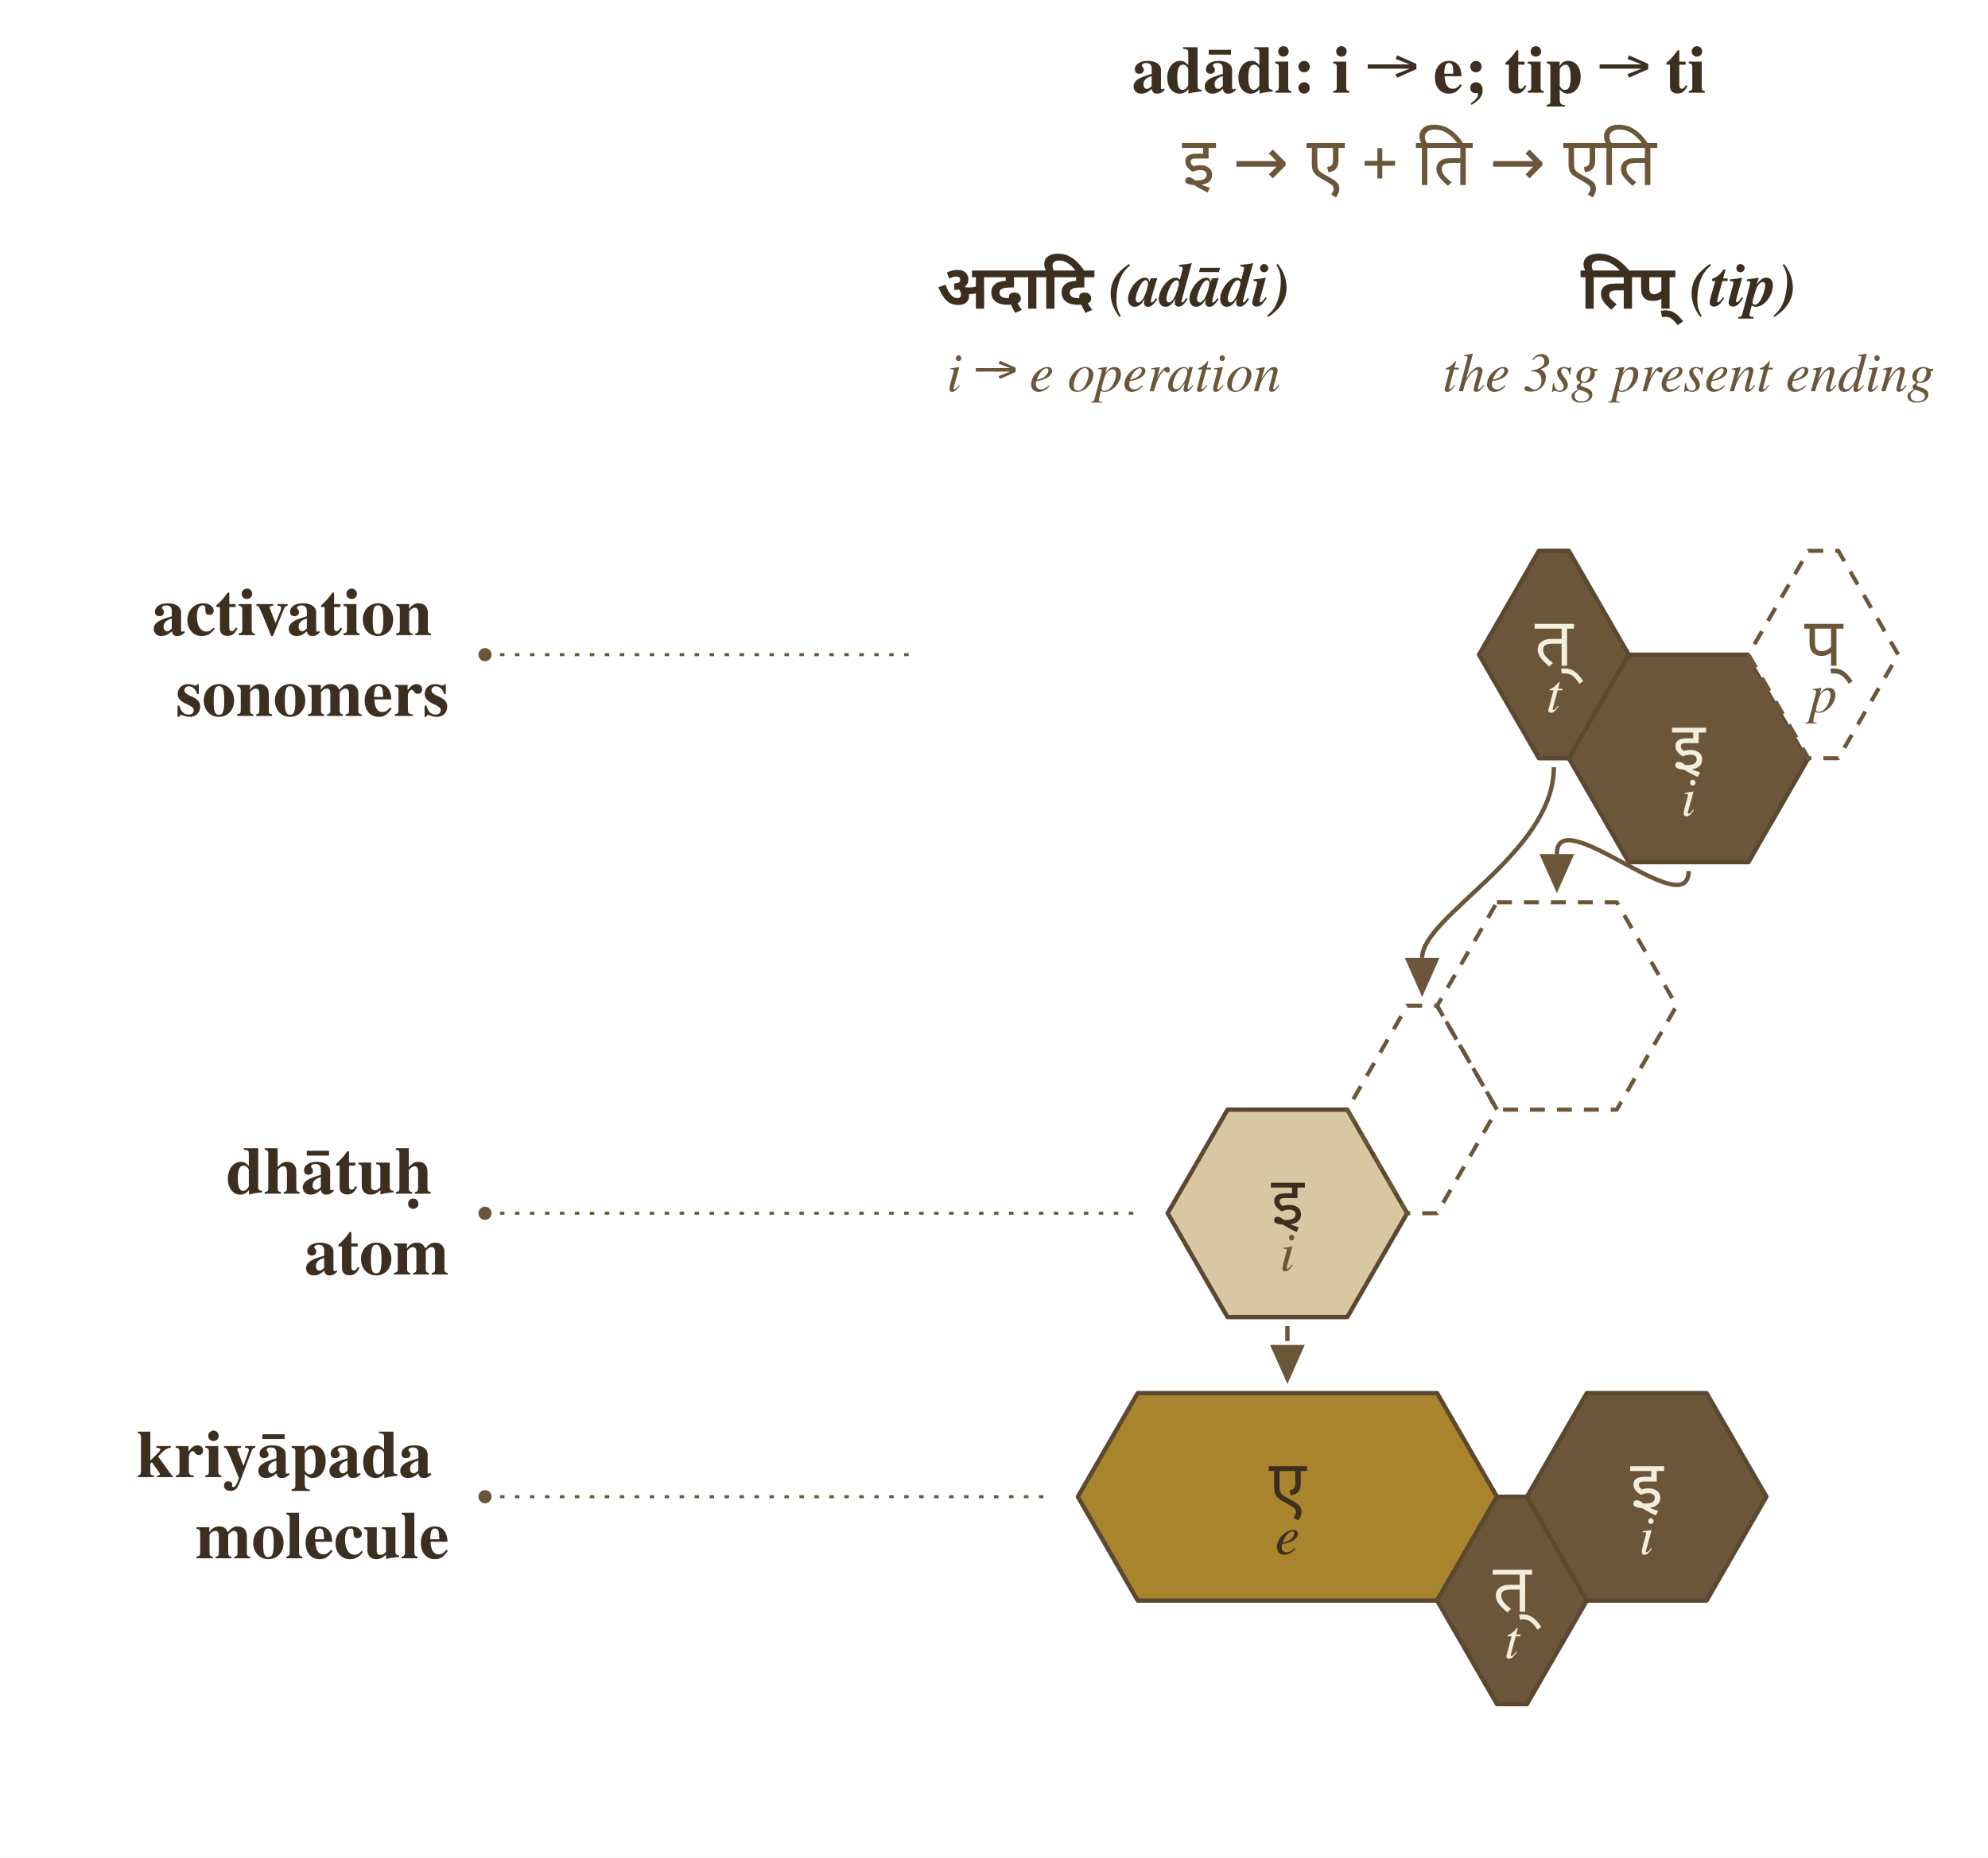
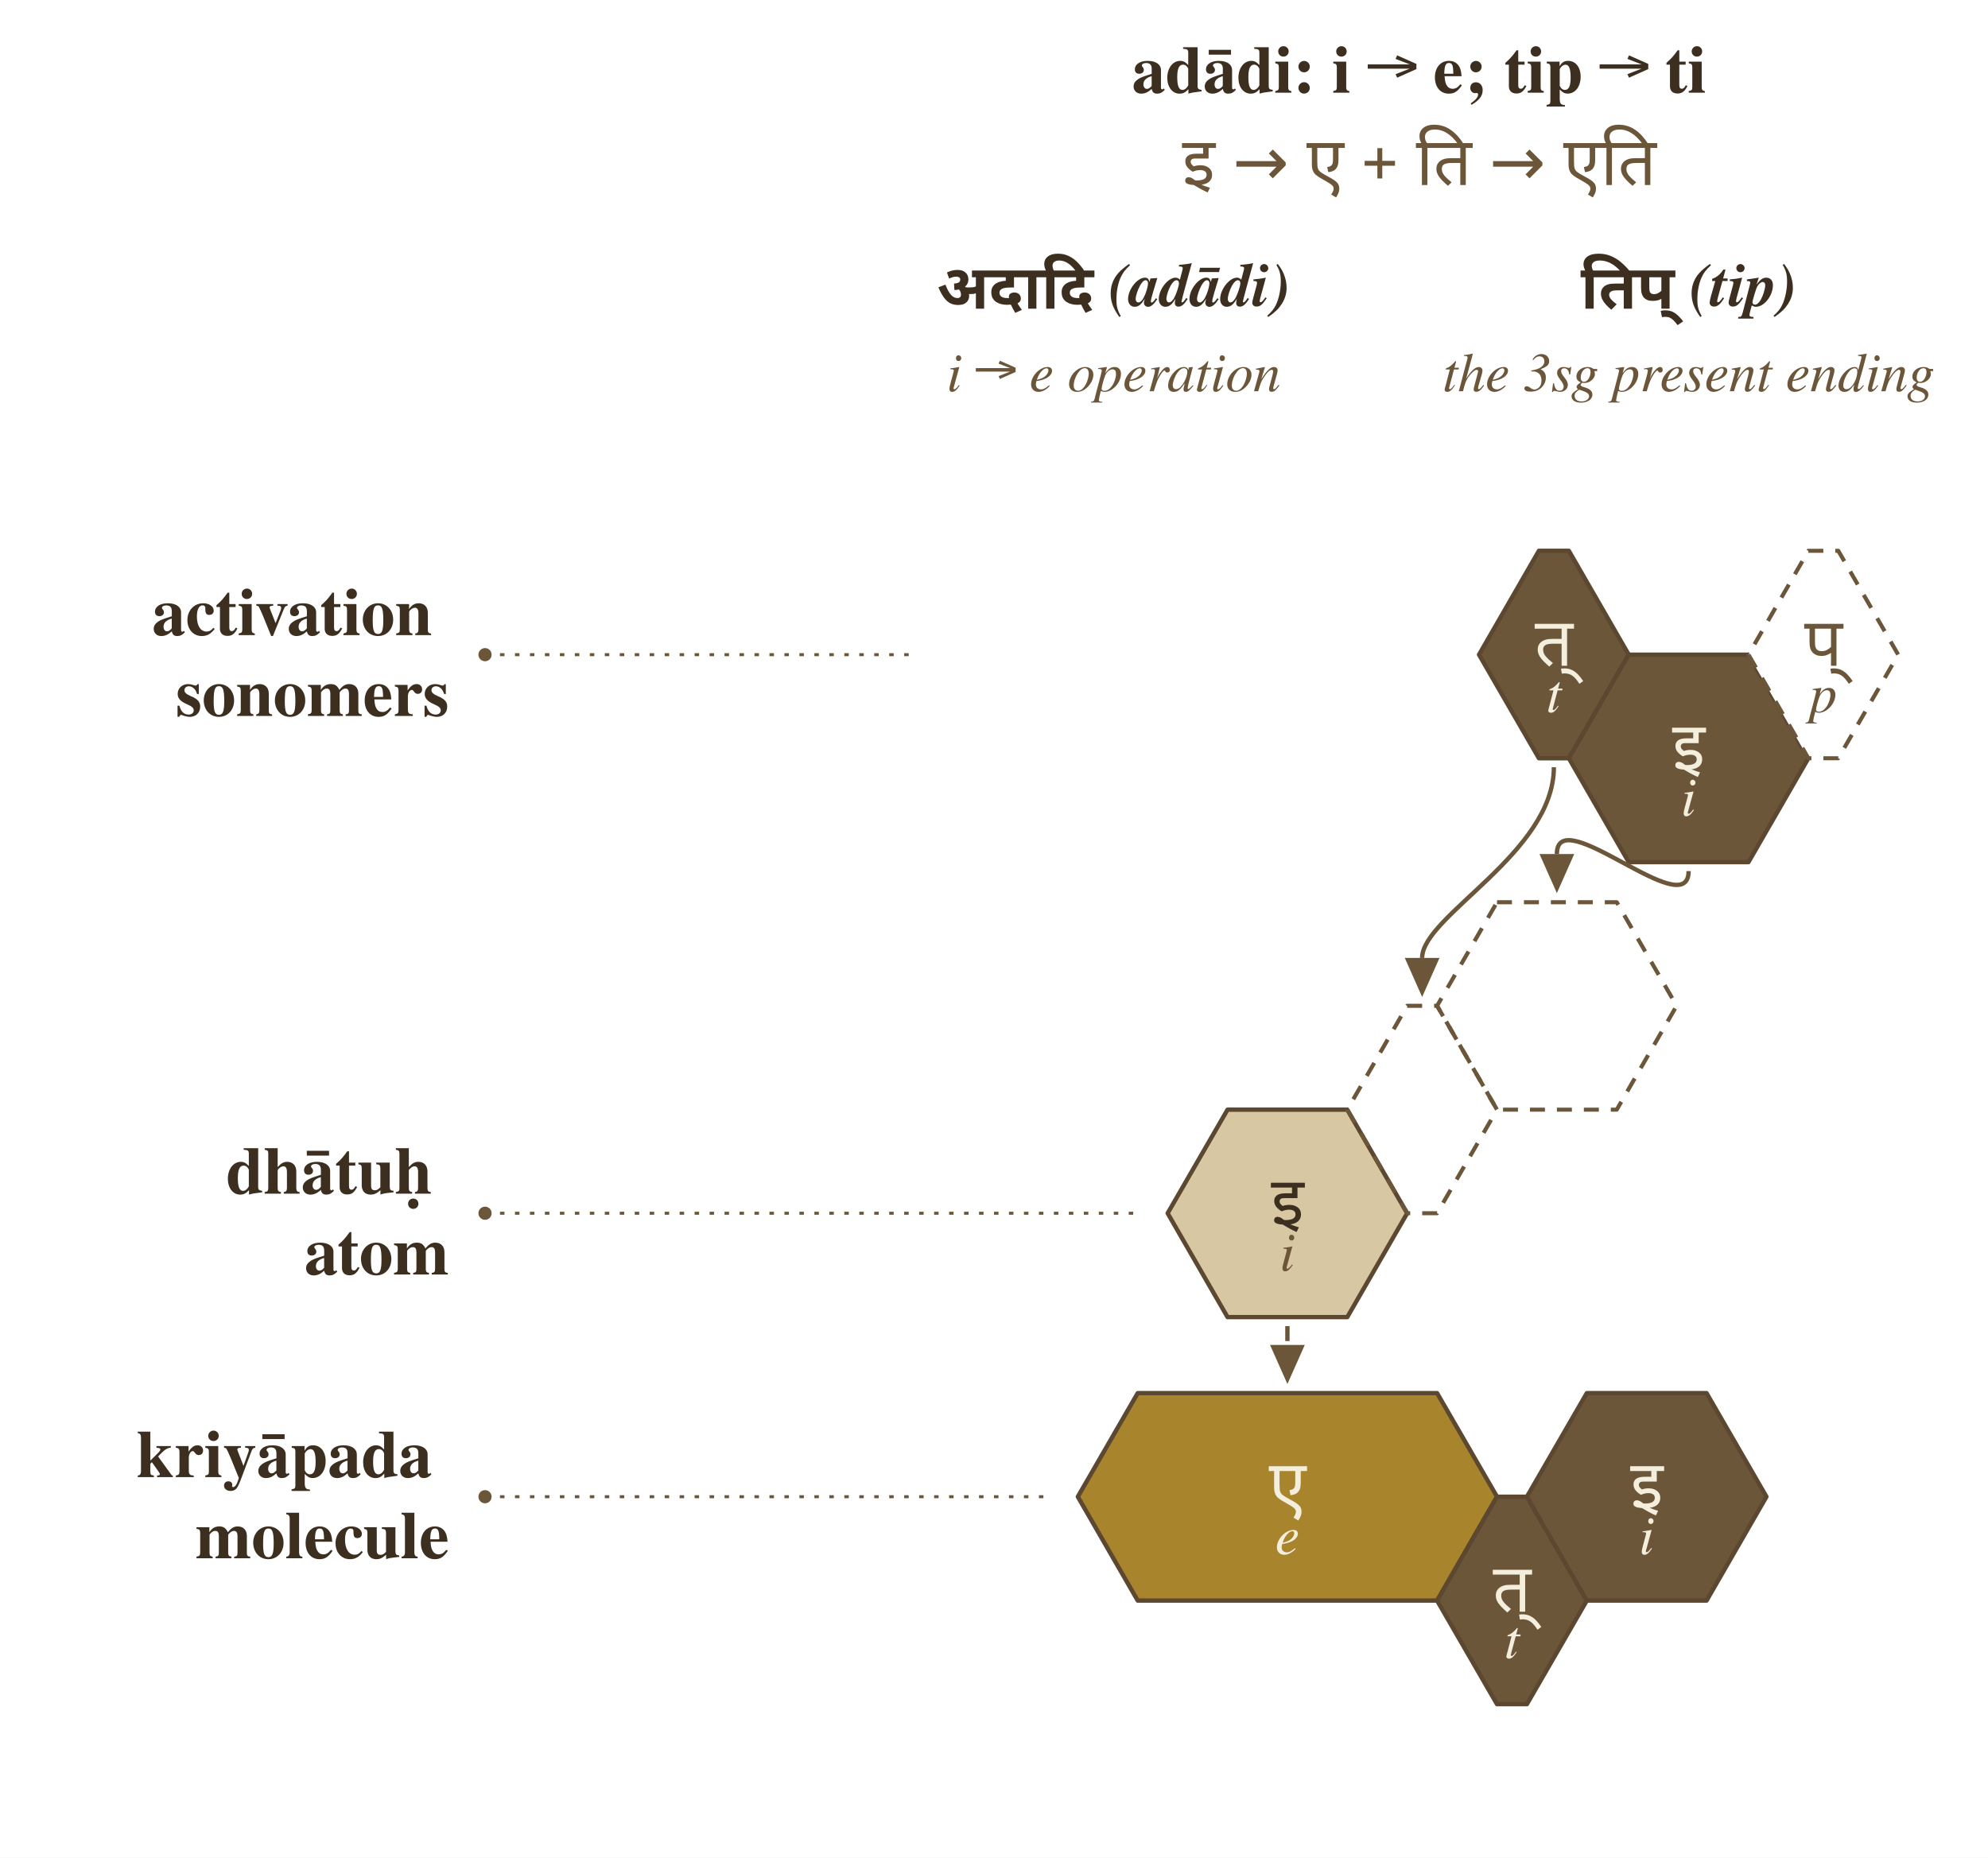
<svg xmlns="http://www.w3.org/2000/svg" viewBox="0 0 664.0 620.6" width="4.5in" height="4.206in">
  <rect x="0" y="0" width="664.0" height="620.6" fill="#ffffff" />
  <defs>
    <marker id="arrowhead" markerWidth="10" markerHeight="8" refX="0" refY="4" orient="auto" markerUnits="strokeWidth">
      <polygon points="0,0 9,4 0,8" fill="#6b563a" />
    </marker>
  </defs>
  <text x="474.0" y="24.0" font-family="Charter, Georgia, Times, serif" font-size="22.5" font-weight="700" text-anchor="middle" dominant-baseline="middle" fill="#3d2f1f">adādi: i → e; tip → ti</text>
  <text x="474.0" y="54.0" font-family="Noto Sans Devanagari, Mangal, Devanagari Sangam MN, sans-serif" font-size="22.5" font-weight="500" text-anchor="middle" dominant-baseline="middle" fill="#6b563a">इ → ए + ति → एति</text>
  <text x="150.0" y="218.7" font-family="Charter, Georgia, Times, serif" font-size="22.5" font-weight="700" text-anchor="end" dominant-baseline="middle" fill="#3d2f1f">
    <tspan x="150.0" y="205.2">activation</tspan>
    <tspan x="150.0" y="232.2">sonomers</tspan>
  </text>
  <text x="150.0" y="405.3" font-family="Charter, Georgia, Times, serif" font-size="22.5" font-weight="700" text-anchor="end" dominant-baseline="middle" fill="#3d2f1f">
    <tspan x="150.0" y="391.8">dhātuḥ</tspan>
    <tspan x="150.0" y="418.8">atom</tspan>
  </text>
  <text x="150.0" y="500.0" font-family="Charter, Georgia, Times, serif" font-size="22.5" font-weight="700" text-anchor="end" dominant-baseline="middle" fill="#3d2f1f">
    <tspan x="150.0" y="486.5">kriyāpada</tspan>
    <tspan x="150.0" y="513.6">molecule</tspan>
  </text>
  <circle cx="162.0" cy="218.7" r="2.2" fill="#6b563a" />
  <line x1="162.0" y1="218.7" x2="306.0" y2="218.7" stroke="#6b563a" stroke-width="1" stroke-dasharray="1.5 3.5" />
  <circle cx="162.0" cy="405.3" r="2.2" fill="#6b563a" />
  <line x1="162.0" y1="405.3" x2="382.0" y2="405.3" stroke="#6b563a" stroke-width="1" stroke-dasharray="1.5 3.5" />
  <circle cx="162.0" cy="500.0" r="2.2" fill="#6b563a" />
  <line x1="162.0" y1="500.0" x2="352.0" y2="500.0" stroke="#6b563a" stroke-width="1" stroke-dasharray="1.5 3.5" />
  <text x="372.0" y="96.0" font-family="Charter, Georgia, Times, serif" font-size="20.5" font-weight="700" text-anchor="middle" dominant-baseline="middle" fill="#3d2f1f">
    <tspan font-family="Noto Sans Devanagari, Mangal, Devanagari Sangam MN, sans-serif">अदादि</tspan>
    <tspan font-style="italic">(adādi)</tspan>
  </text>
  <text x="372.0" y="125.5" font-family="Charter, Georgia, Times, serif" font-size="18.4" font-style="italic" text-anchor="middle" dominant-baseline="middle" fill="#6b563a">i → e operation</text>
  <text x="564.0" y="96.0" font-family="Charter, Georgia, Times, serif" font-size="20.5" font-weight="700" text-anchor="middle" dominant-baseline="middle" fill="#3d2f1f">
    <tspan font-family="Noto Sans Devanagari, Mangal, Devanagari Sangam MN, sans-serif">तिप्</tspan>
    <tspan font-style="italic">(tip)</tspan>
  </text>
  <text x="564.0" y="125.5" font-family="Charter, Georgia, Times, serif" font-size="18.4" font-style="italic" text-anchor="middle" dominant-baseline="middle" fill="#6b563a">the 3sg present ending</text>
  <polygon points="514.0,184.0 524.0,184.0 544.0,218.7 524.0,253.3 514.0,253.3 494.0,218.7" fill="#6b563a" stroke="#5c4830" stroke-width="1.45" stroke-linejoin="round" />
  <text x="519.0" y="214.6" font-family="Noto Sans Devanagari, Mangal, Devanagari Sangam MN, sans-serif" font-size="22.5" font-weight="500" text-anchor="middle" dominant-baseline="middle" fill="#f4eedd">त्</text>
  <text x="519.0" y="232.7" font-family="Charter, Georgia, Times, serif" font-size="18.4" font-style="italic" text-anchor="middle" dominant-baseline="middle" fill="#f4eedd">t</text>
  <polygon points="544.0,218.7 584.0,218.7 604.0,253.3 584.0,288.0 544.0,288.0 524.0,253.3" fill="#6b563a" stroke="#5c4830" stroke-width="1.45" stroke-linejoin="round" />
  <text x="564.0" y="249.3" font-family="Noto Sans Devanagari, Mangal, Devanagari Sangam MN, sans-serif" font-size="22.5" font-weight="500" text-anchor="middle" dominant-baseline="middle" fill="#f4eedd">इ</text>
  <text x="564.0" y="267.3" font-family="Charter, Georgia, Times, serif" font-size="18.4" font-style="italic" text-anchor="middle" dominant-baseline="middle" fill="#f4eedd">i</text>
  <polygon points="604.0,184.0 614.0,184.0 634.0,218.7 614.0,253.3 604.0,253.3 584.0,218.7" fill="#ffffff" stroke="#6b563a" stroke-width="1.35" stroke-dasharray="5 4" stroke-linejoin="round" />
  <text x="609.0" y="214.6" font-family="Noto Sans Devanagari, Mangal, Devanagari Sangam MN, sans-serif" font-size="22.5" font-weight="500" text-anchor="middle" dominant-baseline="middle" fill="#6b563a">प्</text>
  <text x="609.0" y="232.7" font-family="Charter, Georgia, Times, serif" font-size="18.4" font-style="italic" text-anchor="middle" dominant-baseline="middle" fill="#6b563a">p</text>
  <polygon points="410.0,370.7 450.0,370.7 470.0,405.3 450.0,440.0 410.0,440.0 390.0,405.3" fill="#d8c7a3" stroke="#5c4830" stroke-width="1.45" stroke-linejoin="round" />
  <text x="430.0" y="401.3" font-family="Noto Sans Devanagari, Mangal, Devanagari Sangam MN, sans-serif" font-size="22.5" font-weight="500" text-anchor="middle" dominant-baseline="middle" fill="#3d2f1f">इ</text>
  <text x="430.0" y="419.3" font-family="Charter, Georgia, Times, serif" font-size="18.4" font-style="italic" text-anchor="middle" dominant-baseline="middle" fill="#6b563a">i</text>
  <polygon points="470.0,336.0 480.0,336.0 500.0,370.7 480.0,405.3 470.0,405.3 450.0,370.7" fill="none" stroke="#6b563a" stroke-width="1.35" stroke-dasharray="5 4" stroke-linejoin="round" />
  <polygon points="500.0,301.4 540.0,301.4 560.0,336.0 540.0,370.7 500.0,370.7 480.0,336.0" fill="none" stroke="#6b563a" stroke-width="1.35" stroke-dasharray="5 4" stroke-linejoin="round" />
  <path d="M 519.0,256.3 C 519.0,285.0 475.0,306.0 475.0,320.0" fill="none" stroke="#6b563a" stroke-width="1.45" marker-end="url(#arrowhead)" />
  <path d="M 564.0,291.0 C 564.0,309.0 520.0,267.3 520.0,285.3" fill="none" stroke="#6b563a" stroke-width="1.45" marker-end="url(#arrowhead)" />
  <path d="M 430.0,443.0 L 430.0,449.3" fill="none" stroke="#6b563a" stroke-width="1.45" stroke-dasharray="5 4" marker-end="url(#arrowhead)" />
  <polygon points="380.0,465.4 480.0,465.4 500.0,500.0 480.0,534.7 380.0,534.7 360.0,500.0" fill="#a8842c" stroke="#5c4830" stroke-width="1.45" stroke-linejoin="round" />
-   <text x="430.0" y="496.0" font-family="Noto Sans Devanagari, Mangal, Devanagari Sangam MN, sans-serif" font-size="22.5" font-weight="500" text-anchor="middle" dominant-baseline="middle" fill="#3d2f1f">ए</text>
-   <text x="430.0" y="514.0" font-family="Charter, Georgia, Times, serif" font-size="18.4" font-style="italic" text-anchor="middle" dominant-baseline="middle" fill="#3d2f1f">e</text>
+   <text x="430.0" y="496.0" font-family="Noto Sans Devanagari, Mangal, Devanagari Sangam MN, sans-serif" font-size="22.5" font-weight="500" text-anchor="middle" dominant-baseline="middle" fill="#f4eedd">ए</text>
+   <text x="430.0" y="514.0" font-family="Charter, Georgia, Times, serif" font-size="18.4" font-style="italic" text-anchor="middle" dominant-baseline="middle" fill="#f4eedd">e</text>
  <polygon points="500.0,500.0 510.0,500.0 530.0,534.7 510.0,569.3 500.0,569.3 480.0,534.7" fill="#6b563a" stroke="#5c4830" stroke-width="1.45" stroke-linejoin="round" />
  <text x="505.0" y="530.6" font-family="Noto Sans Devanagari, Mangal, Devanagari Sangam MN, sans-serif" font-size="22.5" font-weight="500" text-anchor="middle" dominant-baseline="middle" fill="#f4eedd">त्</text>
  <text x="505.0" y="548.7" font-family="Charter, Georgia, Times, serif" font-size="18.4" font-style="italic" text-anchor="middle" dominant-baseline="middle" fill="#f4eedd">t</text>
  <polygon points="530.0,465.4 570.0,465.4 590.0,500.0 570.0,534.7 530.0,534.7 510.0,500.0" fill="#6b563a" stroke="#5c4830" stroke-width="1.45" stroke-linejoin="round" />
  <text x="550.0" y="496.0" font-family="Noto Sans Devanagari, Mangal, Devanagari Sangam MN, sans-serif" font-size="22.5" font-weight="500" text-anchor="middle" dominant-baseline="middle" fill="#f4eedd">इ</text>
  <text x="550.0" y="514.0" font-family="Charter, Georgia, Times, serif" font-size="18.4" font-style="italic" text-anchor="middle" dominant-baseline="middle" fill="#f4eedd">i</text>
</svg>
